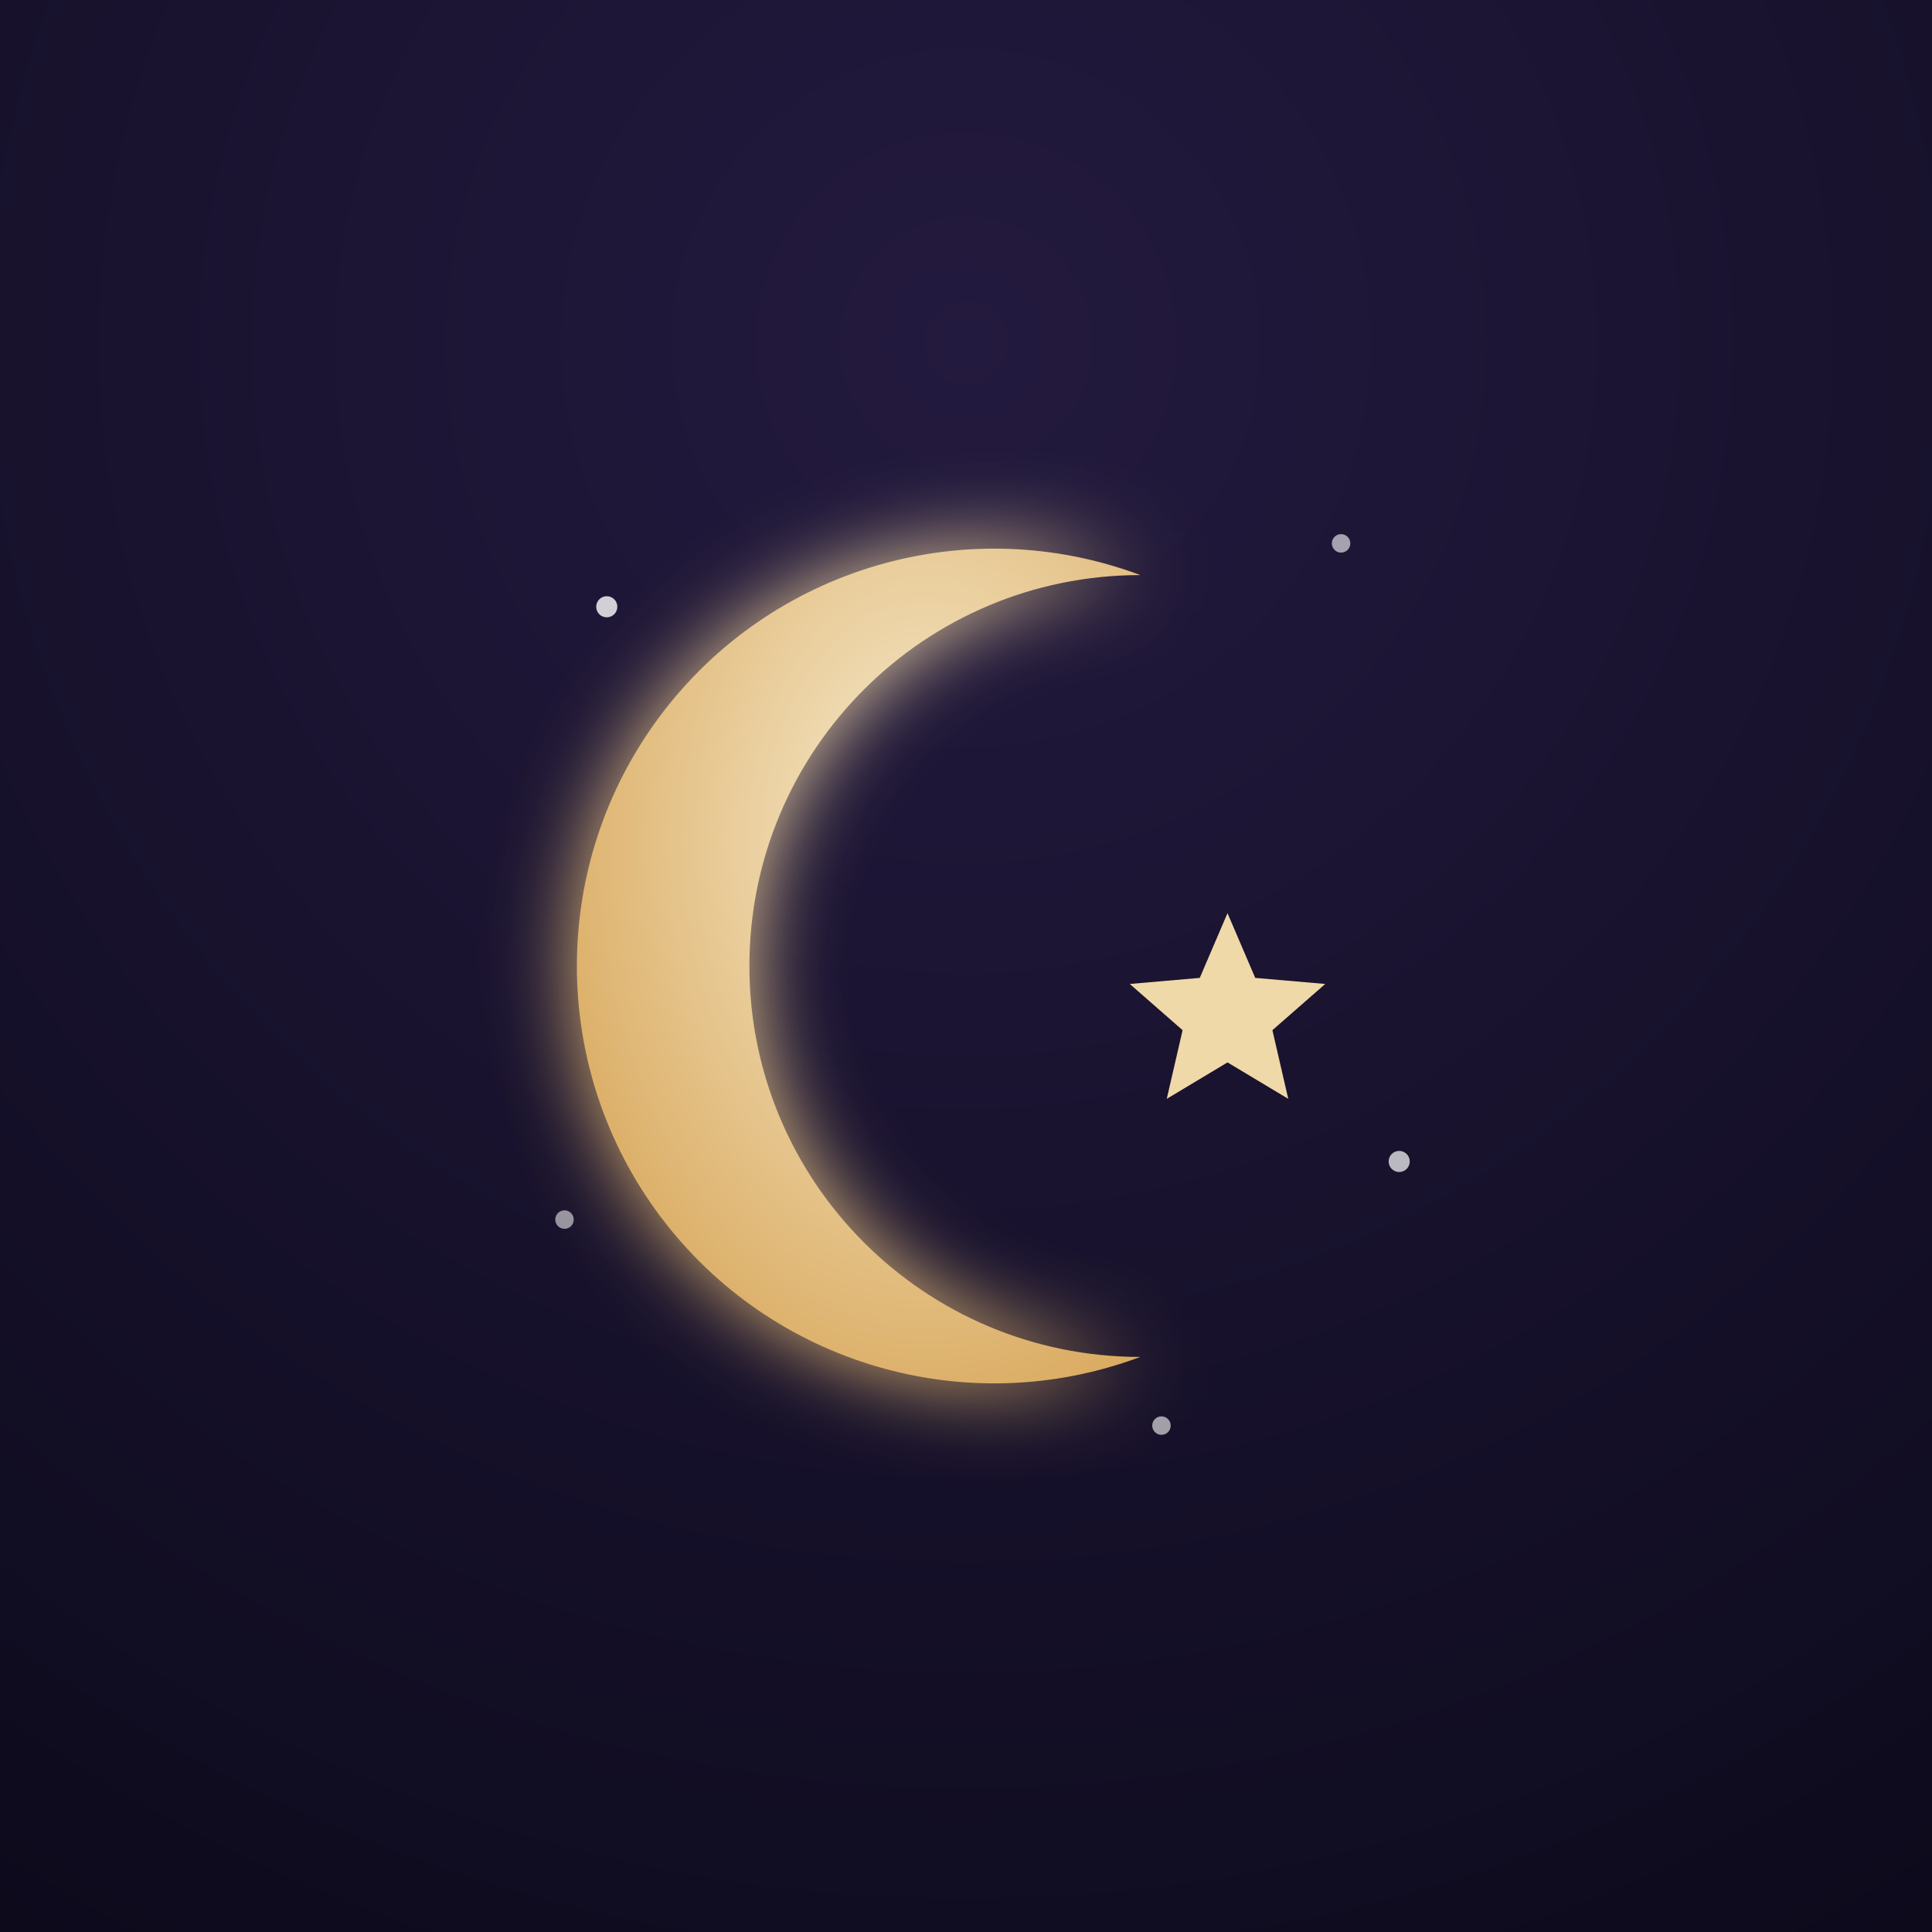
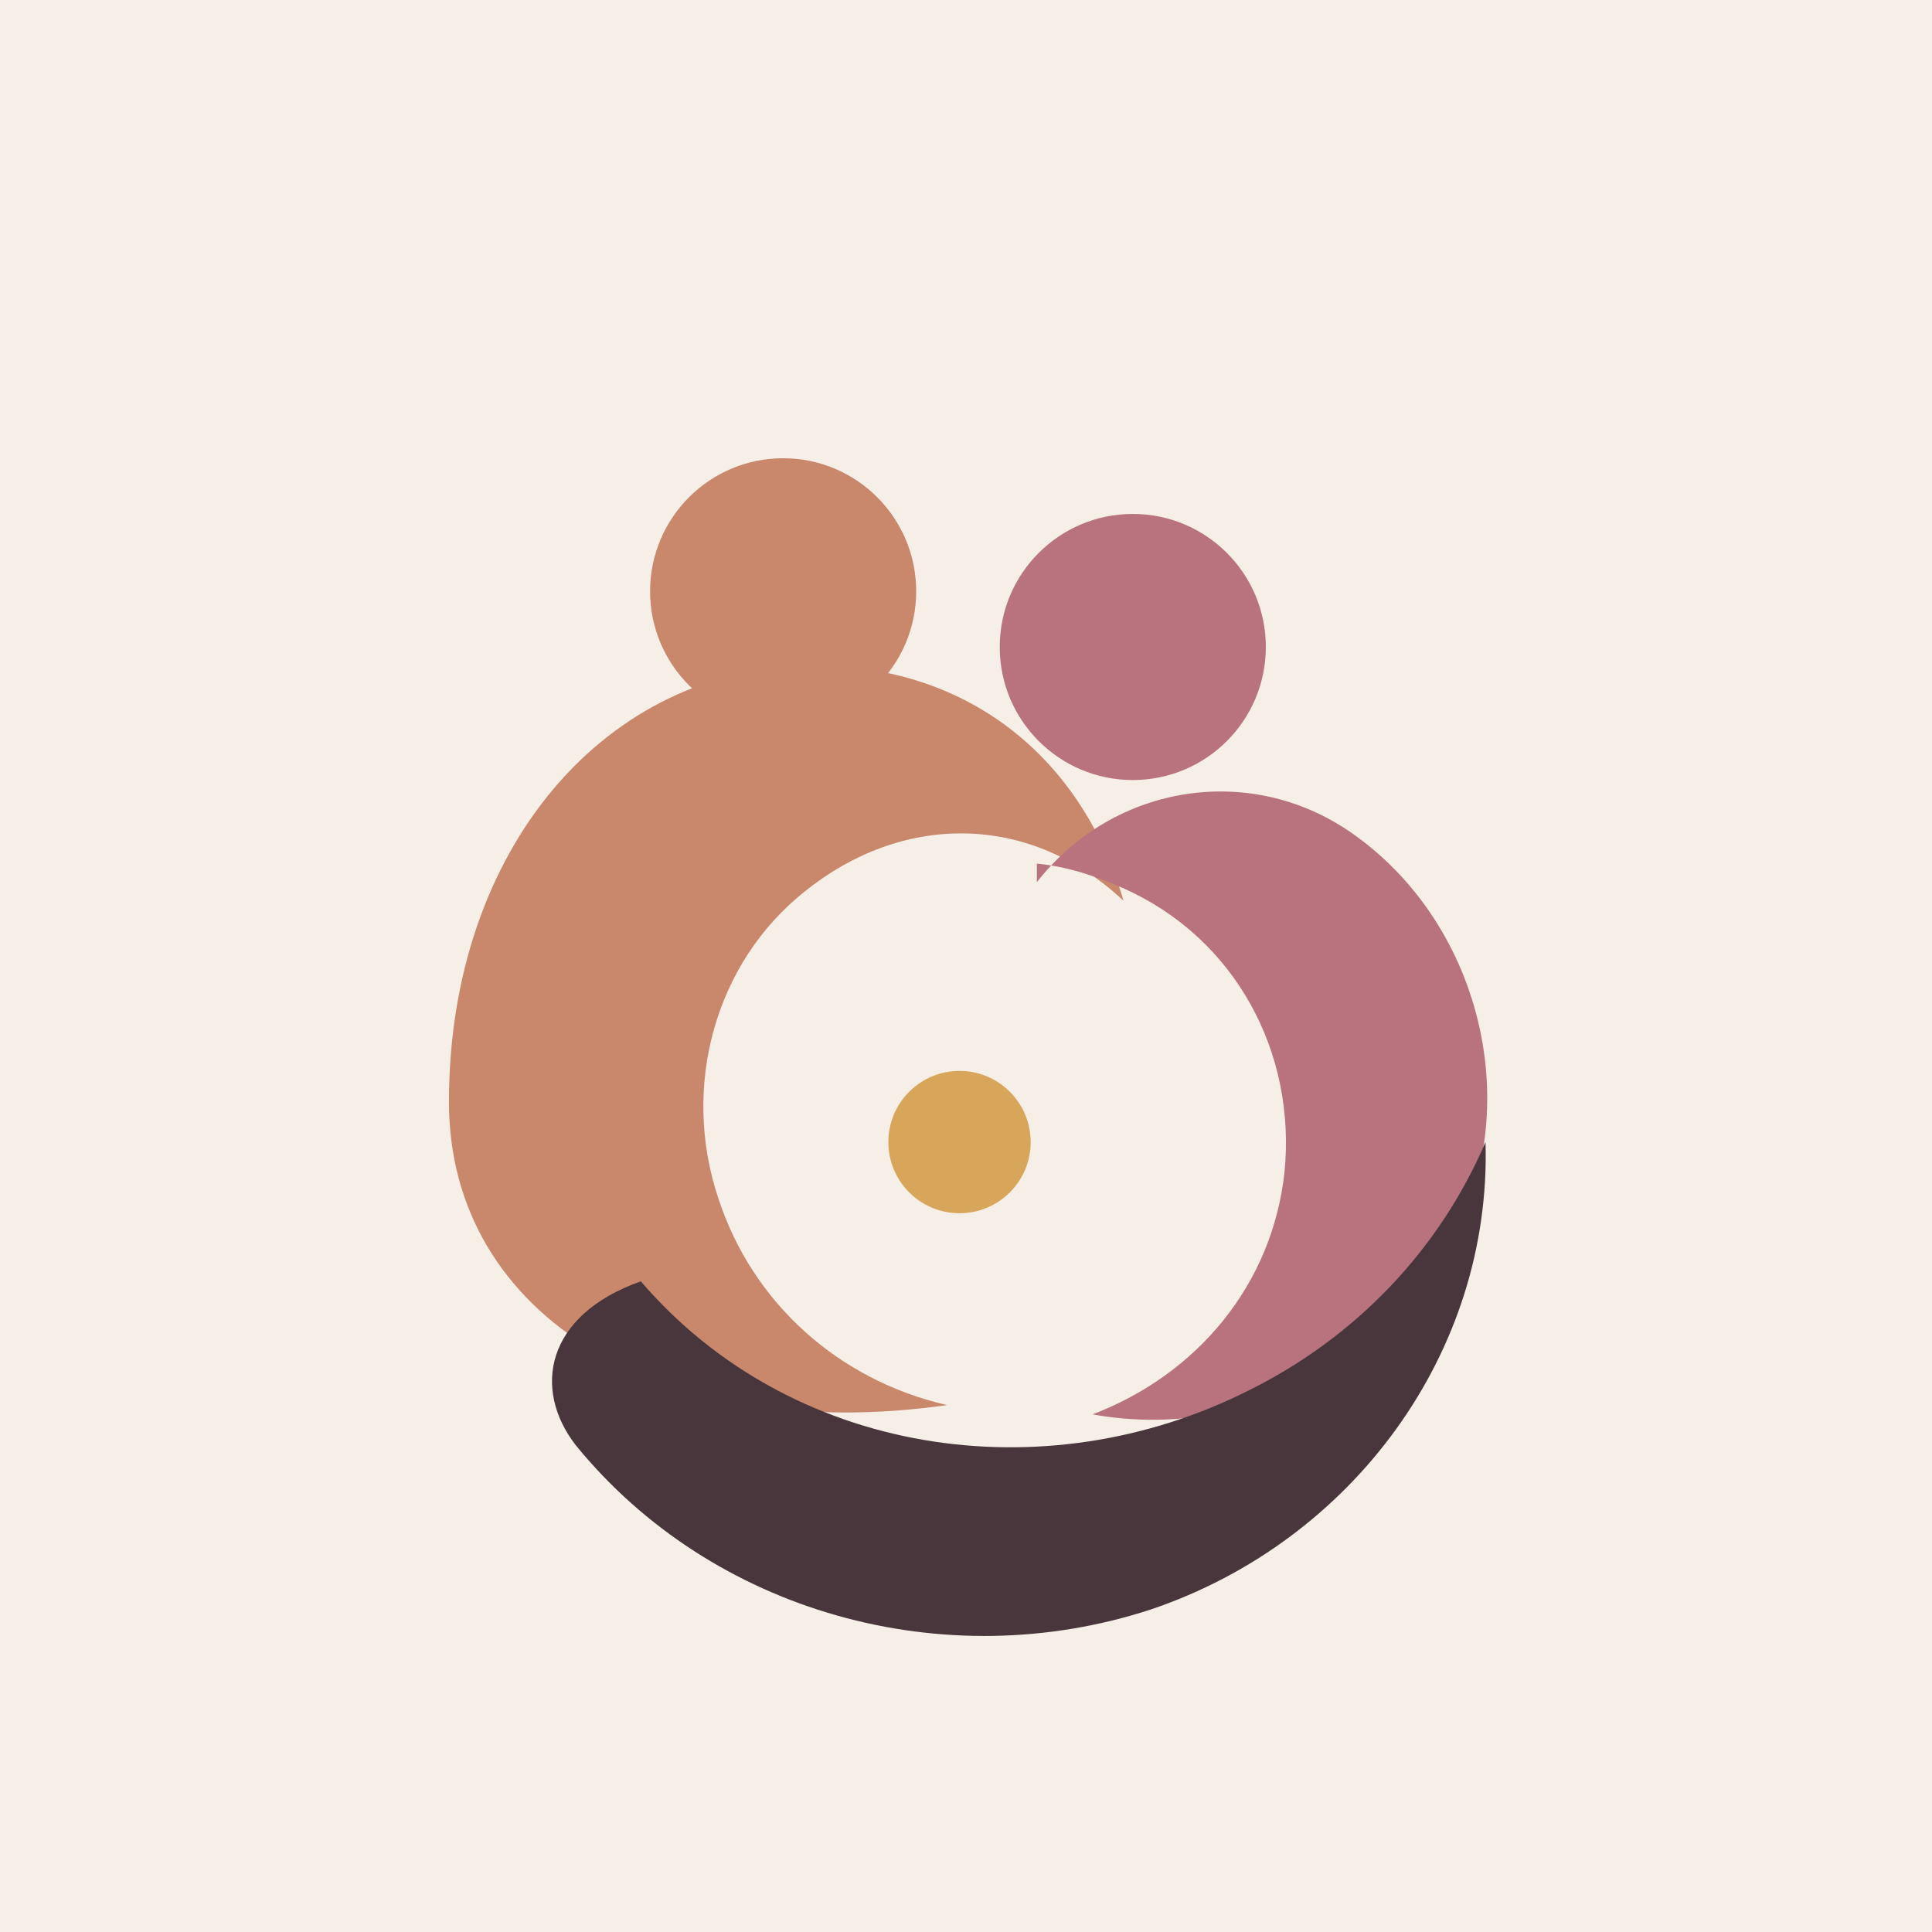
- <svg xmlns="http://www.w3.org/2000/svg" viewBox="0 0 512 512">
-   <defs>
-     <radialGradient id="bg" cx="50%" cy="18%" r="95%">
-       <stop offset="0%" stop-color="#231a3f" />
-       <stop offset="100%" stop-color="#0d0a1c" />
-     </radialGradient>
-     <radialGradient id="moon" cx="62%" cy="35%" r="75%">
-       <stop offset="0%" stop-color="#f7ecd0" />
-       <stop offset="100%" stop-color="#d9a85c" />
-     </radialGradient>
-     <filter id="glow" x="-60%" y="-60%" width="220%" height="220%">
-       <feGaussianBlur stdDeviation="16" result="b" />
-       <feMerge>
-         <feMergeNode in="b" />
-         <feMergeNode in="SourceGraphic" />
-       </feMerge>
-     </filter>
-   </defs>
-   <rect width="512" height="512" fill="url(#bg)" />
-   <g transform="translate(256,256) scale(0.7) translate(-256,-256)">
-     <circle cx="120" cy="120" r="4" fill="#fff" opacity=".8" />
-     <circle cx="398" cy="96" r="3.5" fill="#fff" opacity=".6" />
-     <circle cx="420" cy="330" r="4" fill="#fff" opacity=".7" />
-     <circle cx="104" cy="352" r="3.5" fill="#fff" opacity=".55" />
-     <circle cx="330" cy="430" r="3.5" fill="#fff" opacity=".6" />
-     <g filter="url(#glow)">
-       <path d="M 322 108 A 158 158 0 1 0 322 404 A 126 126 0 0 1 322 108 Z" fill="url(#moon)" />
-     </g>
-     <path d="M 355 236 l 10.5 24.5 26.5 2.3 -20 17.5 6 26 -23 -13.8 -23 13.8 6 -26 -20 -17.5 26.5 -2.3 Z" fill="#f0d9a8" />
+ <svg xmlns="http://www.w3.org/2000/svg" viewBox="0 0 512 512" role="img" aria-label="ميثاق">
+   <rect width="512" height="512" fill="#f6efe7" />
+   <g transform="translate(46 46) scale(.82)">
+     <circle cx="197" cy="135" r="43" fill="#c9876b" />
+     <circle cx="310" cy="153" r="43" fill="#b8737f" />
+     <path d="M89 300c0-82 51-141 118-141 51 0 87 31 100 76-31-29-72-28-103-3-29 23-40 63-28 99 11 34 39 59 74 67-91 13-161-28-161-98Z" fill="#c9876b" />
+     <path d="M279 229c25-32 70-39 103-15 43 31 56 94 27 138-24 37-68 57-112 49 34-13 58-42 62-78 4-39-16-76-52-92-9-4-18-7-28-8Z" fill="#b8737f" />
+     <path d="M151 358c48 56 130 69 197 35 34-17 61-45 76-80 2 68-43 129-108 151-67 22-142 1-186-53-14-18-10-42 21-53Z" fill="#49363c" />
+     <circle cx="254" cy="313" r="23" fill="#d8a65a" />
  </g>
</svg>
